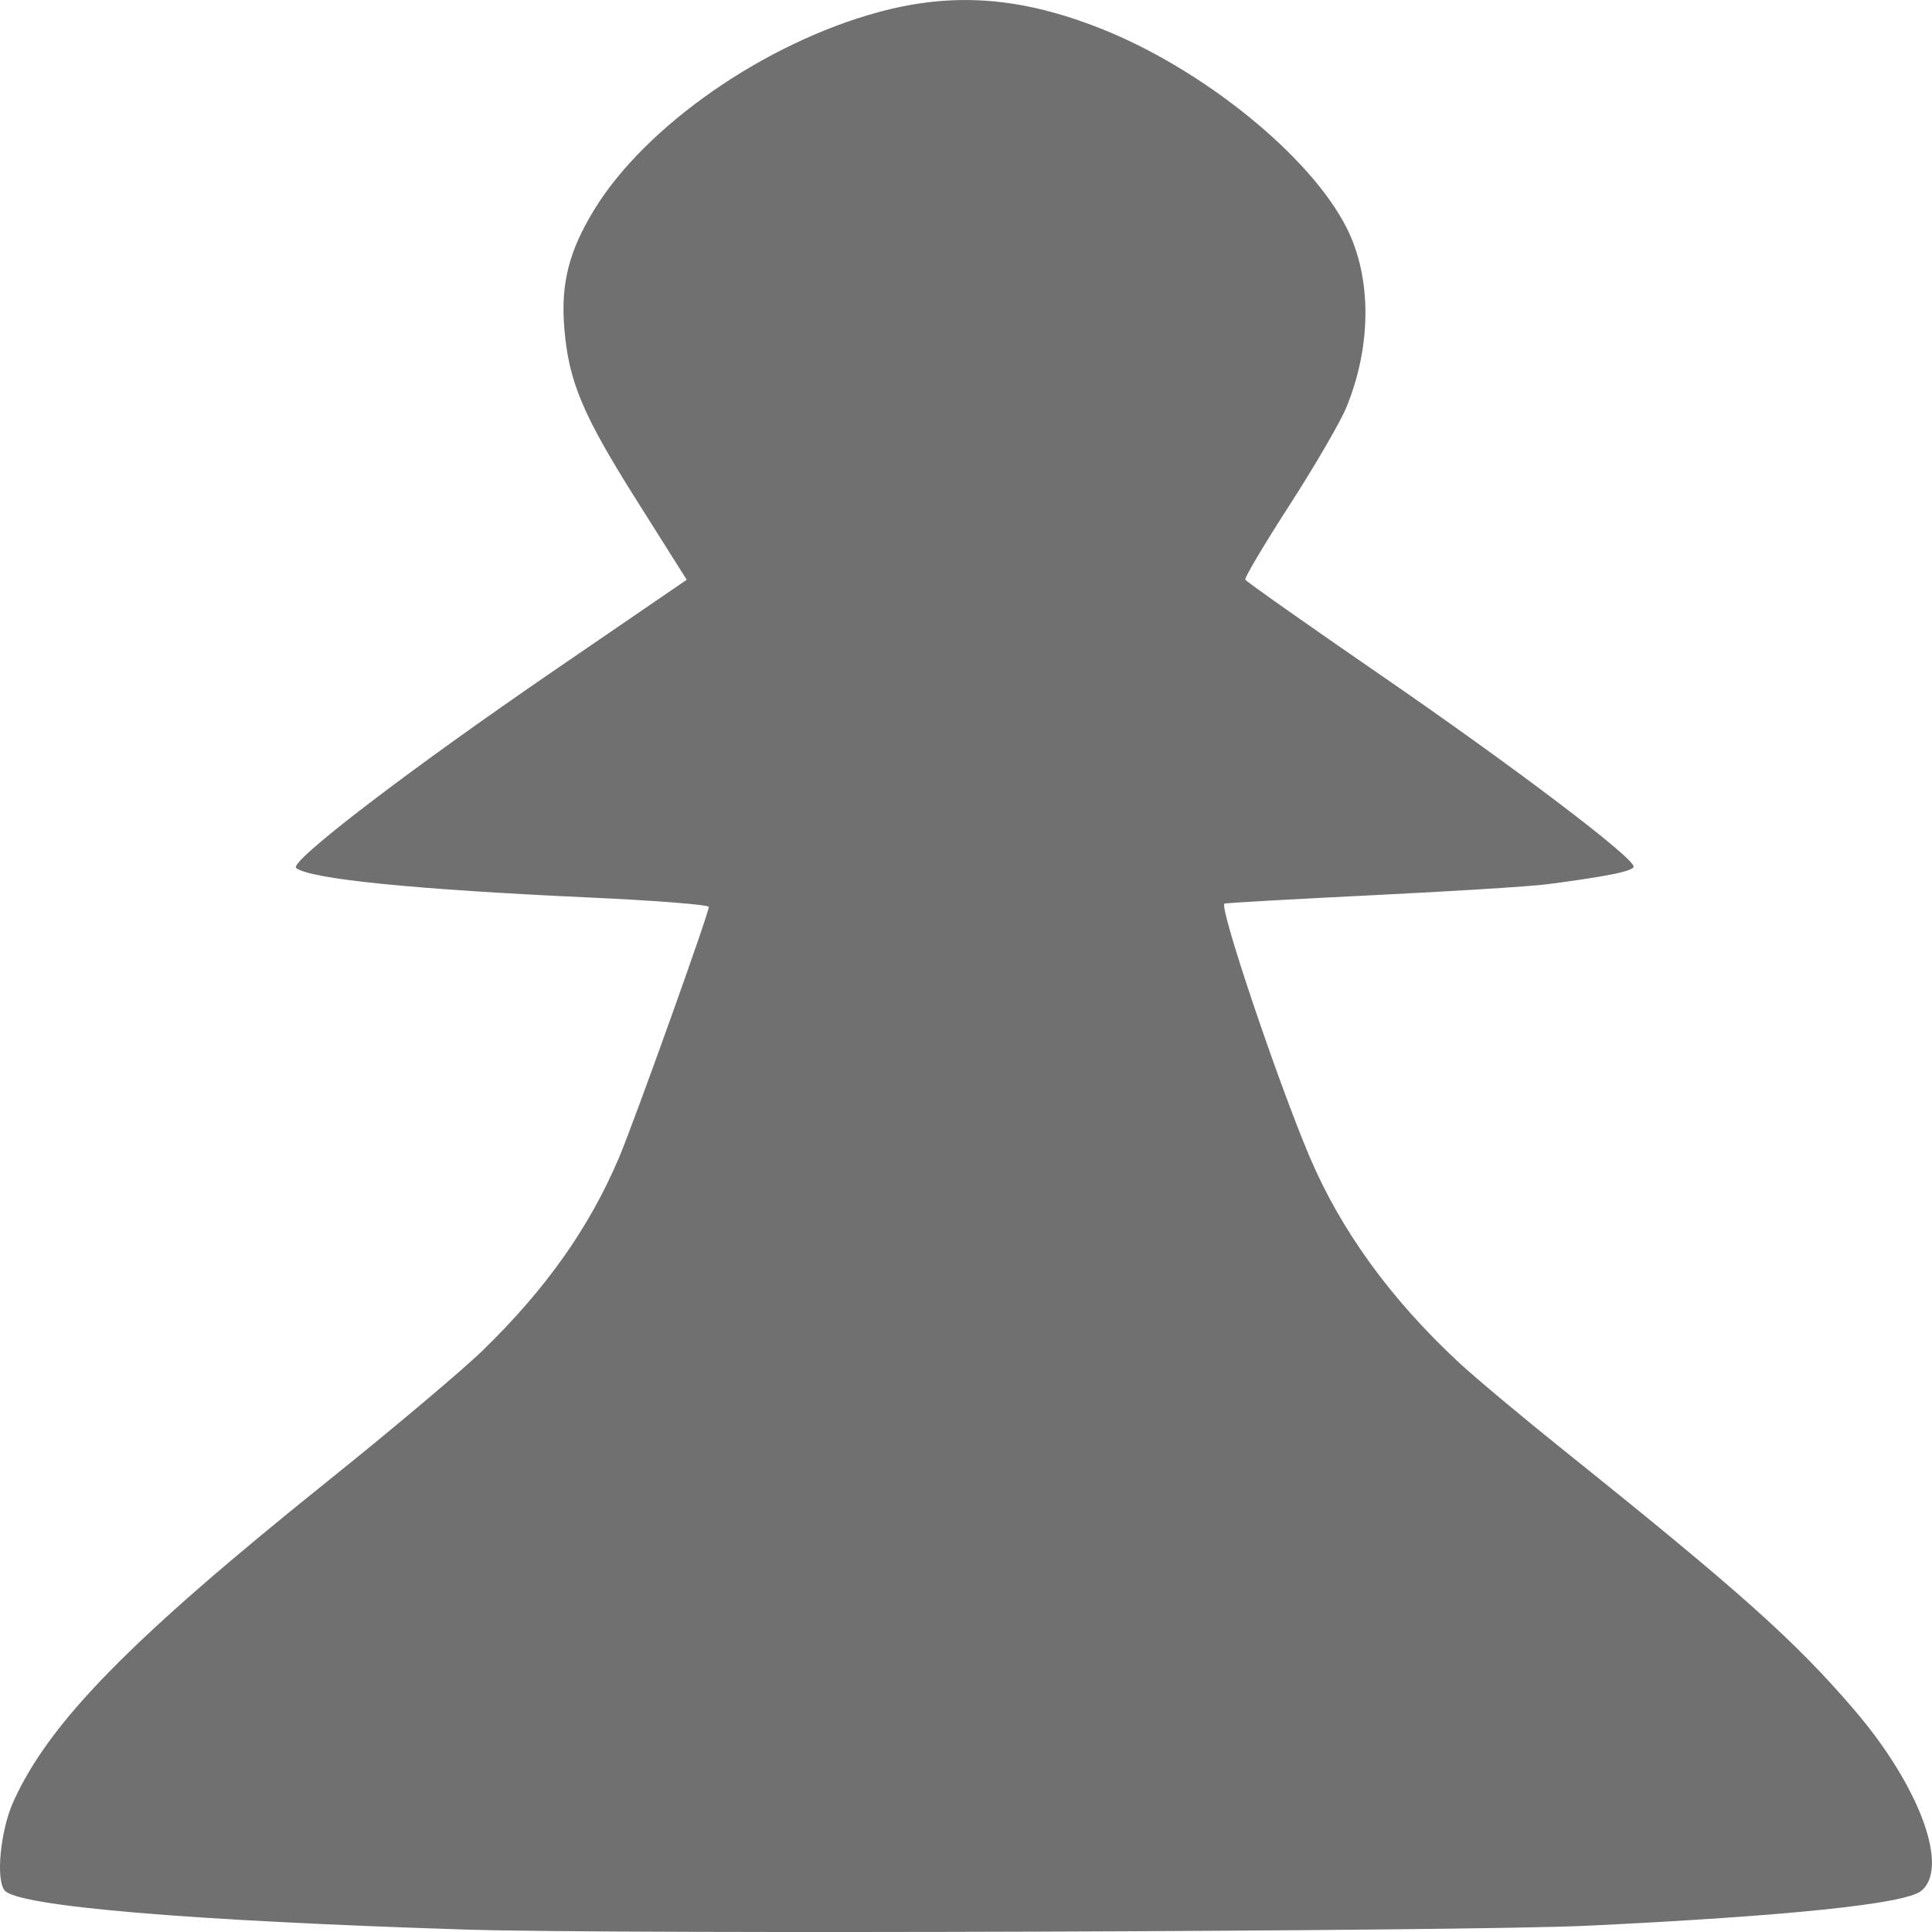
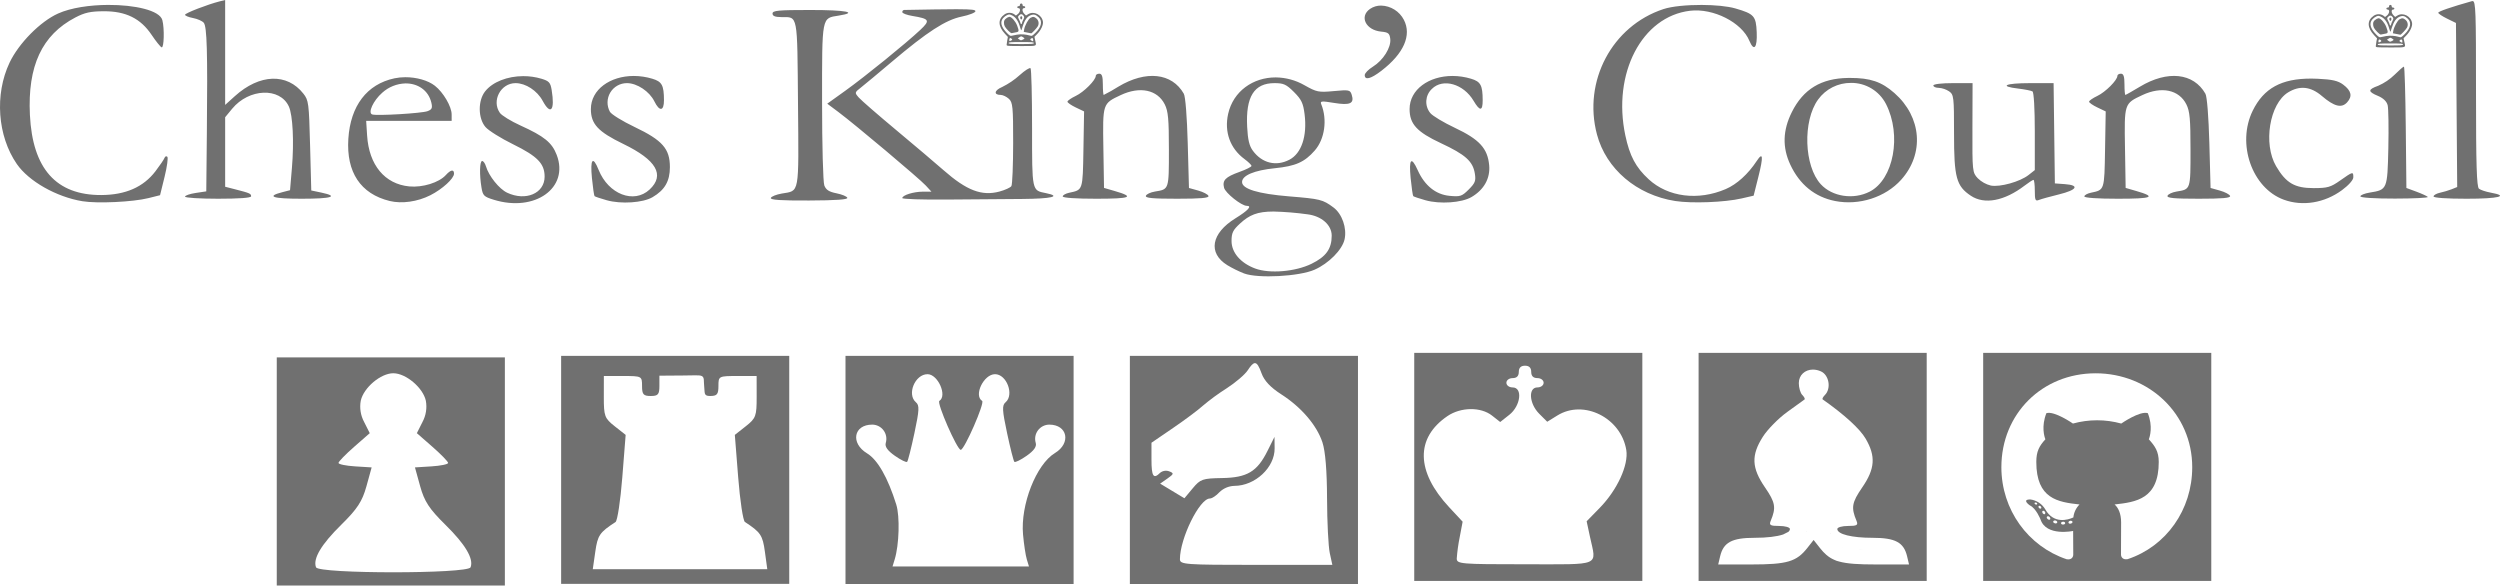
- <svg xmlns="http://www.w3.org/2000/svg" viewBox="0 0 150 150" height="150" width="150" id="svg3788" version="1.1">
-   <defs id="defs3792" />
-   <g id="g3796" transform="translate(-94.20435,-33.47321)">
-     <path id="path4361" d="m 130.337,183.284 c -21.539,-0.686 -34.777,-1.811 -35.776,-3.041 -0.697,-0.858 -0.321,-4.667 0.68,-6.886 2.783,-6.169 9.088,-12.6 24.388,-24.877 5.081,-4.077 10.525,-8.667 12.098,-10.201 4.886,-4.766 8.211,-9.47 10.518,-14.881 1.165,-2.733 6.989,-18.991 6.989,-19.51 0,-0.171 -4.073,-0.495 -9.114,-0.725 -13.744,-0.628 -21.822,-1.437 -22.922,-2.297 -0.595,-0.466 8.722,-7.594 20.156,-15.421 l 10.167,-6.959 -3.908,-6.198 c -4.184,-6.636 -5.258,-9.198 -5.597,-13.349 -0.281,-3.446 0.363,-5.983 2.333,-9.199 3.986,-6.505 13.198,-12.912 22.024,-15.315 5.822,-1.586 11.057,-1.202 17.295,1.266 7.95,3.146 16.296,9.916 19.1,15.494 1.941,3.86 1.931,9.123 -0.026,13.904 -0.465,1.136 -2.451,4.553 -4.414,7.595 -1.963,3.042 -3.511,5.649 -3.441,5.792 0.07,0.144 4.852,3.514 10.626,7.488 10.254,7.059 19.526,14.083 19.526,14.792 0,0.345 -2.08,0.77 -6.734,1.373 -1.262,0.164 -7.302,0.543 -13.423,0.843 -6.12,0.3 -11.343,0.595 -11.605,0.655 -0.485,0.111 4.077,13.688 6.601,19.647 2.427,5.728 6.306,11.075 11.606,15.995 1.265,1.175 4.976,4.279 8.246,6.899 13.552,10.858 17.917,14.762 22.495,20.125 5.043,5.907 7.362,12.249 5.121,14.003 -1.281,1.002 -10.283,1.938 -25.877,2.689 -9.311,0.449 -75.325,0.675 -87.134,0.3 z" style="fill:#707070;stroke-width:0.371;fill-opacity:1" />
+ <svg xmlns="http://www.w3.org/2000/svg" width="1644" height="385.033" viewBox="0 0 1644 385.033" version="1.1" id="svg1241">
+   <defs id="defs1245" />
+   <g id="Group_1" data-name="Group 1" transform="translate(-200 -1225.967)" style="fill:#707070;fill-opacity:1">
+     <g id="Title" transform="translate(102.353 1162.839)" style="fill:#707070;fill-opacity:1">
+       <path id="path847" d="M245.707,63.128,242.215,64c-7.957,2-22.884,7.761-22.884,8.84,0,.639,2.373,1.607,5.274,2.151s6.068,1.945,7.036,3.113c2.1,2.529,2.566,18.943,2.042,71.786l-.388,39.082-6.982,1.047c-3.84.576-6.982,1.667-6.982,2.422s9.775,1.375,21.722,1.375c13.886,0,21.72-.577,21.72-1.6,0-1.761-.815-2.118-10.473-4.59l-6.593-1.688V140.222l4.6-5.582c11.066-13.426,31.479-14.226,37.3-1.463,2.592,5.678,3.464,23.238,2.008,40.376L288.375,188.2l-4.967,1.282c-10.991,2.84-6.632,4.337,12.632,4.337,19.834,0,24.768-1.549,12.892-4.05l-6.595-1.388-.775-29.519c-.735-27.955-.968-29.763-4.391-34.13-10.746-13.706-28.837-13.056-45.083,1.621l-6.382,5.765V63.128Zm1477.906.694a1.658,1.658,0,0,0-.457.072c-13.823,3.9-22.106,6.751-22.106,7.614,0,.57,2.613,2.315,5.812,3.879l5.826,2.843.4,53.94.414,53.939-3.513,1.421a56.474,56.474,0,0,1-7.783,2.333c-2.342.5-4.255,1.6-4.255,2.435,0,.921,8.554,1.521,21.72,1.521,21.178,0,28.261-1.784,15.894-4.01-3.2-.577-6.683-1.742-7.754-2.588-1.485-1.185-1.942-15.65-1.942-62.817C1725.869,70.389,1725.726,63.836,1723.613,63.821ZM168.707,66.361c-11.96.057-24.385,1.849-32.865,5.655-11.727,5.263-25.9,19.625-31.916,32.341-9.9,20.923-7.94,48.2,4.784,66.624,7.83,11.339,25.983,21.639,43.128,24.473,9.726,1.608,33.224.506,43.373-2.036l7.686-1.925,2.977-12.092c1.637-6.652,2.446-12.586,1.8-13.189s-1.477-.266-1.841.749-3.049,4.973-5.969,8.8c-7.953,10.415-19.67,15.555-35.612,15.624-29.664.126-45.205-17.31-46.935-52.659-1.579-32.251,7.91-52.611,29.869-64.095,6.177-3.23,9.978-4.067,18.66-4.106,14.542-.066,24.236,4.714,31.5,15.531,2.842,4.231,5.809,7.926,6.593,8.21,1.578.571,1.918-12.5.467-17.906C202.675,69.9,186.187,66.277,168.707,66.361Zm1047.949.015c-9.7-.028-19.567.895-25.143,2.731-33.777,11.119-53.027,47.436-43.7,82.455,6.043,22.7,26.117,39.77,51.442,43.745,10.889,1.709,32.6.871,43.685-1.687l7.9-1.824,3.144-12.527c3.354-13.355,3.01-16.545-1.109-10.289-5.688,8.634-13.071,15.336-20.342,18.465-18.176,7.818-37.984,5.305-50.72-6.435-8.514-7.847-12.481-15.3-15.354-28.86-8.627-40.7,10.866-78.191,42.6-81.95,15.267-1.808,33.971,7.666,38.972,19.74,3.027,7.307,5.262,4.713,4.831-5.6-.447-10.675-1.7-12.081-13.933-15.639C1233.66,67.166,1225.219,66.4,1216.656,66.376Zm-210.745.42a12.609,12.609,0,0,0-7.364,2.212c-7.17,5.022-2.726,13.968,7.413,14.918,4.63.434,5.5,1.143,5.923,4.809.646,5.608-4.647,14.052-11.433,18.246-2.943,1.819-5.352,4.3-5.352,5.508,0,3.57,3.966,2.544,10.983-2.842,14.68-11.268,20-23.334,14.762-33.467A17.373,17.373,0,0,0,1005.912,66.8Zm-278.562,2.4q-.99,0-2.088,0c-7.033.018-17.526.187-33.1.48A1.341,1.341,0,0,0,691,71.111c0,.778,2.966,1.9,6.593,2.5,11.357,1.872,11.931,2.874,5.257,9.169-9.324,8.793-36.293,30.671-49.328,40.016l-11.878,8.515,7.223,5.4c11.011,8.23,53.274,43.769,57.531,48.379l3.761,4.073h-5.6c-6.118,0-13.559,2.321-13.559,4.227h0c0,.661,13.092,1.1,29.092.967s38.341-.3,49.648-.387c19.643-.147,26.161-1.748,15.664-3.849-9.241-1.848-9.069-1.04-9.069-42.783,0-21.087-.453-38.793-1.007-39.346s-3.773,1.493-7.153,4.547a50.74,50.74,0,0,1-11.468,7.777c-5.257,2.2-5.815,5.233-.961,5.233,1.377,0,3.779,1.155,5.339,2.568,2.539,2.3,2.835,5.348,2.813,29.091-.013,14.588-.537,27.325-1.164,28.3s-4.166,2.592-7.864,3.586c-11.587,3.113-21.553-.693-36.719-14.022-5.119-4.5-19.084-16.332-31.031-26.293s-23.045-19.606-24.663-21.433c-2.913-3.289-2.9-3.357,1.535-6.827,2.463-1.928,11.468-9.423,20.009-16.657,23.41-19.822,35.478-27.636,46.055-29.821,4.972-1.027,9.041-2.621,9.041-3.543C739.1,69.616,737.241,69.216,727.35,69.193Zm-96.863.5c-21.032,0-24.825.355-24.825,2.327,0,1.651,1.692,2.334,5.819,2.351,10.984.045,10.423-2.884,10.934,57.073.516,60.379,1.135,56.943-10.647,58.955-3.65.623-6.9,1.931-7.229,2.906h0c-.428,1.285,6.492,1.746,25.139,1.675,17.649-.069,25.554-.624,25.173-1.771-.307-.92-3.506-2.255-7.11-2.967-4.925-.974-6.917-2.256-8.024-5.168-.821-2.158-1.472-26.449-1.472-54.862,0-56.971-.376-55.024,10.97-56.838C662.289,71.286,654.2,69.7,630.487,69.7Zm1047.986,37.237c-.443,0-3.184,2.386-6.1,5.3a36.4,36.4,0,0,1-10.81,7.293c-6.9,2.493-6.926,3.838-.143,6.675,3.456,1.441,5.726,3.635,6.355,6.12.528,2.131.728,14.8.443,28.157-.6,27.2-.7,27.446-12.2,29.285-3.4.543-6.183,1.659-6.183,2.48h0c0,.891,9.168,1.487,22.706,1.475,12.481-.01,22.206-.5,21.62-1.1s-4-2.158-7.568-3.476l-6.5-2.4-.414-39.908C1679.458,124.891,1678.916,106.933,1678.473,106.933Zm-857.922,4.654c-1.281,0-2.328.645-2.328,1.433,0,2.82-7.821,10.657-13.171,13.195-3,1.422-5.448,3.122-5.448,3.777s2.46,2.365,5.469,3.8l5.468,2.608-.426,25.052c-.46,27.005-.3,26.523-9.348,28.426-2.346.494-4.267,1.582-4.267,2.42,0,.923,8.664,1.521,22.031,1.521,22.871,0,25.639-1.18,12.013-5.121l-6.892-1.994-.427-26.145c-.481-29.488-.548-29.281,11.42-34.907,12.634-5.939,24.124-3.508,28.956,6.127,2.238,4.461,2.716,9.676,2.716,29.754,0,26.4.118,26.045-9.128,27.548-2.945.48-5.645,1.741-6,2.8-.494,1.481,4.318,1.934,20.559,1.934,15.564,0,21.042-.486,20.6-1.825-.336-1-3.36-2.595-6.723-3.537l-6.116-1.711-.808-29.434c-.484-17.614-1.517-30.679-2.572-32.536-7.806-13.729-24.93-15.57-43.092-4.633a109.172,109.172,0,0,1-9.571,5.409c-.323,0-.588-3.142-.588-6.982C822.878,113.4,822.275,111.587,820.551,111.587Zm671.822,0c-1.285,0-2.328.645-2.328,1.433,0,2.82-7.826,10.657-13.181,13.195-3,1.422-5.444,3.122-5.444,3.777s2.459,2.365,5.472,3.8l5.469,2.608-.428,25.052c-.457,27.005-.3,26.523-9.351,28.426-2.346.494-4.266,1.582-4.266,2.42,0,.923,8.661,1.521,22.027,1.521,22.877,0,25.647-1.18,12.01-5.121l-6.883-1.994-.428-26.145c-.485-29.488-.543-29.281,11.424-34.907,12.624-5.939,24.119-3.508,28.946,6.127,2.242,4.461,2.713,9.676,2.713,29.754.014,26.4.129,26.045-9.125,27.548-2.942.48-5.641,1.741-6,2.8-.486,1.481,4.327,1.934,20.564,1.934,15.565,0,21.049-.486,20.592-1.825-.328-1-3.356-2.595-6.726-3.537l-6.112-1.711-.8-29.434c-.485-17.614-1.528-30.679-2.585-32.536-7.8-13.729-24.919-15.57-43.083-4.633-4.941,2.975-9.254,5.409-9.568,5.409s-.585-3.142-.585-6.982C1494.7,113.4,1494.087,111.587,1492.373,111.587Zm-977.964,1.491c-15.478,0-28.2,8.9-28.2,21.782,0,9.821,4.7,14.878,21.326,22.929,21.814,10.567,27.5,20.432,17.286,29.976-10.283,9.6-27.1,3.115-33.524-12.939-3.791-9.475-5.636-7.2-4.394,5.415.61,6.188,1.387,11.528,1.727,11.871s3.947,1.558,8.016,2.7c9.406,2.648,23.794,1.686,30.108-2.012,8.061-4.721,11.42-10.537,11.42-19.777,0-12.083-4.9-17.648-23.2-26.376-8.037-3.833-15.357-8.357-16.265-10.053a12.722,12.722,0,0,1,11.237-18.8c6.622,0,14.809,5.448,18.016,11.989,3.366,6.866,6.338,6.517,6.312-.74-.036-9.865-1.325-12.248-7.656-14.144A42.625,42.625,0,0,0,514.409,113.078Zm538.383,0c-15.478,0-28.2,8.9-28.2,21.782,0,9.822,4.8,15.042,20.591,22.416,16.137,7.533,21.008,11.889,22.317,19.957.781,4.815.231,6.256-4.011,10.5-4.51,4.51-5.562,4.855-12.691,4.171-9.021-.867-16.3-6.742-20.848-16.836-4.247-9.417-5.918-7.562-4.664,5.177.61,6.188,1.387,11.528,1.728,11.871s3.947,1.558,8.014,2.7c9.485,2.67,23.8,1.678,30.266-2.1,8.257-4.821,12.435-12.345,11.636-20.944-1.031-11.078-6.453-16.992-22.517-24.566-7.447-3.511-14.747-7.9-16.222-9.754a11.649,11.649,0,0,1,1.06-15.853c7.23-7.23,20.838-3.341,27.437,7.842,4.123,6.988,6,6.862,5.971-.4-.036-9.865-1.325-12.248-7.656-14.144A42.617,42.617,0,0,0,1052.792,113.078Zm-611.1.117c-10.247.037-20.071,3.718-25.048,10.043-4.79,6.09-4.662,17.7.256,23.42,1.993,2.317,10.146,7.418,18.117,11.335,16.072,7.9,20.771,12.715,20.771,21.3,0,11.011-12.472,16.334-24.69,10.536-5.207-2.47-11.994-10.943-13.892-17.34-.57-1.92-1.686-3.491-2.482-3.491-1.649,0-1.876,8.835-.45,17.467.878,5.317,1.6,6.026,8.128,8.038,27,8.315,49.62-7.811,41.346-29.478-3.11-8.143-8.187-12.271-23.815-19.361-6.246-2.834-12.355-6.579-13.576-8.322-5.578-7.963.541-19.545,10.327-19.545,6.632,0,14.209,4.939,17.8,11.6,5.3,9.844,8.167,6.394,5.929-7.139-.8-4.86-1.721-5.861-6.756-7.37A41.346,41.346,0,0,0,441.688,113.195Zm-77.519.705a34.633,34.633,0,0,0-7.153.731c-18.1,3.881-28.907,18.067-30.3,39.758-1.411,21.98,8.035,36.206,27.16,40.9,8,1.962,18.327.506,26.778-3.777,7.894-4,15.551-10.989,15.551-14.193,0-3-2.163-2.623-5.381.931-4.474,4.945-15.3,8.308-24.032,7.47-16.115-1.549-26.488-14.042-27.732-33.4l-.624-9.7h56.217l-.007-4.267c-.01-5.159-5.479-14.5-11.029-18.834C379.053,115.952,371.508,113.885,364.17,113.9Zm572.379.131c-14.746-.04-27.915,8.982-31.274,23.976-2.649,11.818,1.284,22.722,10.706,29.688,2.555,1.888,4.645,3.93,4.645,4.538s-3.533,2.373-7.85,3.926c-9.328,3.354-11.43,5.506-10.193,10.433.867,3.456,11.438,11.881,14.906,11.881,3.727,0,.982,3.033-7.457,8.243-15.935,9.836-18.177,22.833-5.309,30.785a75.8,75.8,0,0,0,11.066,5.459c9.176,3.416,36.252,1.965,46.328-2.48,9.326-4.116,18.223-13.126,19.728-19.981,1.627-7.406-1.655-16.768-7.351-20.979-7.017-5.187-8.612-5.584-29.167-7.263-20.389-1.667-30.905-4.874-30.905-9.428,0-4.314,8.063-7.714,21.5-9.069,13.7-1.381,19.557-3.971,26.286-11.636,6.593-7.509,8.4-20.324,4.287-30.456-.863-2.127.144-2.231,8.394-.866,10.553,1.745,13.473.417,11.658-5.3-1.041-3.281-1.671-3.413-11.794-2.472-10.025.932-11.234.69-19.305-3.866A38.663,38.663,0,0,0,936.548,114.031Zm377.688.346c-.433,0-.87,0-1.314.01-17.672.237-29.429,7.372-36.949,22.421-6,12.008-6.338,23.177-1.044,34.546,6.125,13.152,16.171,21.326,29.431,23.948,15.815,3.126,33.1-2.422,43.465-13.948,15.391-17.119,13.531-41.241-4.4-57.024C1335,116.911,1327.605,114.356,1314.236,114.377Zm303.418.435c-19.721-.084-31.374,6.35-38.614,21.1-10.682,21.728-.514,50.874,20.406,58.528,12.367,4.531,26.775,2.176,38.257-6.252,4.427-3.249,7.483-6.707,7.483-8.464,0-3.89-.228-3.833-8.6,2.065-6.326,4.461-8.325,5.037-17.507,5.042-12.438.007-18.179-3.337-24.662-14.4-8.64-14.739-4.327-41.1,7.925-48.574,7.611-4.64,14.852-3.861,22.149,2.381,8.154,6.974,12.995,8.192,16.636,4.174,3.613-3.99,2.785-7.621-2.642-11.669-3.37-2.519-7.183-3.389-16.793-3.825C1620.31,114.851,1618.968,114.817,1617.654,114.811Zm-302.719,2.827a25.568,25.568,0,0,1,22.927,13.867c10.465,20.514,5.047,49.607-10.739,57.66-10.662,5.439-24.562,3.332-32.115-4.868-11.037-11.983-11.99-41.627-1.791-55.706A26.433,26.433,0,0,1,1314.934,117.639Zm-379.177.155c5.979,0,7.778.824,12.825,5.87,4.9,4.9,6.049,7.3,6.957,14.579,1.8,14.377-2.036,25.812-10.039,29.95-8.711,4.5-17.893,2.251-23.924-5.871-2.4-3.233-3.374-7.27-3.8-15.774C916.77,126.692,922.335,117.793,935.757,117.793Zm446.156,0c-7.561,0-12.894.642-12.894,1.552,0,.853,1.589,1.552,3.533,1.552a14.087,14.087,0,0,1,6.806,2.291c3.1,2.173,3.27,3.6,3.257,27.8-.016,28.888,1.505,34.5,11.07,40.875h0c8.911,5.935,22.053,3.459,35.308-6.652,2.74-2.091,5.379-3.8,5.863-3.8s.878,3.217.878,7.149c0,6.189.364,7,2.715,6.056,1.494-.6,7.424-2.245,13.178-3.656,11.928-2.926,13.72-6.033,3.89-6.745l-6.594-.477-.418-32.97-.418-32.97H1432.6c-16.392,0-20.768,2.045-7.69,3.594,4.287.508,8.475,1.344,9.309,1.859.885.547,1.514,11.488,1.514,26.332v25.4l-4.091,3.219c-5.6,4.407-18.738,8.091-24.8,6.953a18.57,18.57,0,0,1-8.6-4.8c-3.54-3.777-3.62-4.541-3.529-33.21l.093-29.344Zm-1017.682.187c7.98-.112,15.117,4.392,17.066,12.638.837,3.534.393,4.525-2.51,5.611-3.79,1.418-33.357,3.174-36.385,2.162s.713-9.119,6.586-14.275A23.745,23.745,0,0,1,364.231,117.98Zm570.9,84.25a197.267,197.267,0,0,1,22.331,1.831c9.211,1.127,15.91,7.032,15.91,14.022,0,8.661-3.71,13.833-13.282,18.517-10.636,5.2-27.559,6.623-37.021,3.106-9.623-3.577-15.565-10.49-15.565-18.106,0-5.339.911-7.2,5.658-11.548C919.186,204.534,924.4,202.212,935.136,202.231Z" fill="#a9a9a9" style="fill:#707070;fill-opacity:1" />
+       <path id="path863" d="M1320.142,94.574a24.012,24.012,0,0,1,.414-3l.414-2.184-1.9-2.041c-4.672-5.017-4.762-9.747-.243-12.823a5.68,5.68,0,0,1,6.281-.077l1.152.906,1.285-1.015c1.6-1.267,1.912-3.855.46-3.855-.485,0-.874-.291-.874-.655s.388-.655.874-.655a.772.772,0,0,0,.874-.874.874.874,0,1,1,1.747,0,.772.772,0,0,0,.874.874c.485,0,.874.291.874.655s-.388.655-.874.655c-1.325,0-1.169,2.286.253,3.708l1.126,1.126,1.437-.888c3.715-2.3,8.96.339,9.7,4.87.341,2.1-1.273,5.62-3.738,8.143l-1.844,1.887.466,2.175c.909,4.24,1.761,3.879-9.144,3.879-9.084,0-9.61-.045-9.61-.814Zm17.91-1.152c0-.559-1.213-.655-8.3-.655s-8.3.1-8.3.655,1.213.655,8.3.655S1338.052,93.982,1338.052,93.422Zm-14.472-2.69c-.79-.952-1.69-.688-1.69.5,0,1,.088,1.043,1.089.587C1323.823,91.431,1323.958,91.188,1323.58,90.733Zm14.036.505c0-1.166-.794-1.434-1.664-.564-.413.413-.313.648.459,1.077a11.23,11.23,0,0,0,1.1.564A2.7,2.7,0,0,0,1337.615,91.238Zm-5.679-.835a4.254,4.254,0,0,0-1.092-.873c-1.014-.665-1.173-.663-2.225.027l-1.133.742,1.007.76c.9.679,1.137.693,2.225.13a4.224,4.224,0,0,0,1.217-.786Zm-5.027-2.483a19.109,19.109,0,0,1,8.459.558c1.412.439,1.551.371,3.822-1.872,3.887-3.839,4.643-7.618,2.024-10.116-1.99-1.9-3.377-2.209-5.558-1.244-2.083.921-3.66,3.152-4.854,6.867-.378,1.175-.788,2.431-.912,2.791s-.509-.425-.855-1.746c-1.016-3.876-2.8-6.619-5.065-7.785-1.819-.937-2.079-.966-3.463-.387a8.513,8.513,0,0,0-2.678,2.029c-2.161,2.568-1.331,5.784,2.525,9.788,1.6,1.666,2.241,2.058,2.989,1.841.522-.152,2.127-.478,3.567-.724Zm-5.743-2.68c-2.225-2.311-2.771-3.355-2.771-5.292a3,3,0,0,1,1.344-2.65,4.706,4.706,0,0,1,2.236-1.131c1.41,0,4.051,3.012,5.09,5.8,1.391,3.738,1.306,4.089-1.081,4.447a20.488,20.488,0,0,0-2.521.5c-.275.106-1.308-.647-2.3-1.673Zm12.581,1.285-2.339-.449.253-1.558c.424-2.61,2.813-6.974,4.215-7.7,1.739-.9,2.34-.825,3.89.48a4.1,4.1,0,0,1,.856,5.123c-.547,1.069-3.932,4.7-4.3,4.61-.13-.032-1.289-.259-2.576-.506Zm-3.558-6.115a8.433,8.433,0,0,1,.869-2.268c.79-1.549.809-1.8.208-2.713-.814-1.243-2-1.292-3.05-.128-.773.854-.768.938.151,2.778a10.257,10.257,0,0,1,.948,2.4.472.472,0,0,0,.437.5A.514.514,0,0,0,1330.189,80.41Zm-1.06-3.223c-.358-.934.441-1.812,1.074-1.179.475.475.136,1.908-.451,1.908-.189,0-.469-.328-.623-.728Z" transform="translate(-560.539 -1.981)" fill="#a9a9a9" style="fill:#707070;fill-opacity:1" />
+       <path id="path863-2" d="M2988.282,96.28a24.018,24.018,0,0,1,.414-3l.414-2.184-1.9-2.041c-4.672-5.017-4.762-9.747-.243-12.823a5.681,5.681,0,0,1,6.281-.077l1.152.906,1.286-1.015c1.6-1.267,1.912-3.855.46-3.855-.486,0-.874-.291-.874-.655s.388-.655.874-.655a.772.772,0,0,0,.874-.874.874.874,0,1,1,1.747,0,.772.772,0,0,0,.874.874c.485,0,.874.291.874.655s-.388.655-.874.655c-1.325,0-1.169,2.286.252,3.708l1.126,1.126,1.437-.888c3.714-2.3,8.96.339,9.7,4.87.341,2.1-1.274,5.62-3.738,8.143l-1.844,1.887.467,2.175c.909,4.24,1.761,3.879-9.144,3.879C2988.808,97.094,2988.282,97.05,2988.282,96.28Zm17.91-1.152c0-.559-1.213-.655-8.3-.655s-8.3.1-8.3.655,1.213.655,8.3.655S3006.192,95.688,3006.192,95.128Zm-14.472-2.69c-.79-.952-1.69-.688-1.69.5,0,1,.088,1.043,1.089.587C2991.963,93.137,2992.1,92.894,2991.72,92.439Zm14.036.505c0-1.166-.794-1.434-1.665-.564-.413.413-.313.648.459,1.077a11.227,11.227,0,0,0,1.1.564A2.693,2.693,0,0,0,3005.755,92.944Zm-5.679-.835a4.254,4.254,0,0,0-1.092-.873c-1.014-.665-1.173-.663-2.225.027l-1.133.742,1.007.76c.9.679,1.137.693,2.225.13a4.224,4.224,0,0,0,1.217-.786Zm-5.028-2.483a19.11,19.11,0,0,1,8.459.558c1.412.439,1.551.371,3.822-1.872,3.887-3.839,4.643-7.618,2.024-10.116-1.99-1.9-3.376-2.209-5.558-1.244-2.083.921-3.66,3.152-4.854,6.867-.378,1.175-.788,2.431-.912,2.791s-.509-.425-.855-1.746c-1.016-3.876-2.8-6.619-5.065-7.785-1.819-.937-2.078-.966-3.463-.387a8.515,8.515,0,0,0-2.678,2.029c-2.16,2.568-1.331,5.784,2.525,9.788,1.6,1.666,2.241,2.058,2.989,1.841.522-.152,2.127-.478,3.567-.724Zm-5.743-2.68c-2.225-2.311-2.771-3.355-2.771-5.292a3,3,0,0,1,1.344-2.65,4.706,4.706,0,0,1,2.236-1.131c1.41,0,4.051,3.012,5.09,5.8,1.391,3.738,1.306,4.089-1.081,4.447a20.507,20.507,0,0,0-2.522.5c-.275.106-1.308-.647-2.3-1.673Zm12.581,1.285-2.339-.449.253-1.558c.424-2.61,2.813-6.974,4.215-7.7,1.739-.9,2.34-.825,3.89.48a4.1,4.1,0,0,1,.856,5.123c-.547,1.069-3.932,4.7-4.3,4.61-.13-.032-1.289-.259-2.576-.506Zm-3.558-6.115a8.433,8.433,0,0,1,.869-2.268c.79-1.549.809-1.8.208-2.713-.814-1.243-2-1.292-3.05-.128-.773.854-.768.938.151,2.778a10.256,10.256,0,0,1,.947,2.4.472.472,0,0,0,.437.5.514.514,0,0,0,.437-.563Zm-1.06-3.223c-.358-.934.441-1.812,1.074-1.179.475.475.136,1.908-.451,1.908C2997.7,79.621,2997.423,79.293,2997.269,78.892Z" transform="translate(-1328.331 -2.766)" fill="#a9a9a9" style="fill:#707070;fill-opacity:1" />
+     </g>
+     <path id="rect2688" d="M26.959,23.342v149.93h150V23.342Zm88.31,12.779c2.232.012,3.306.043,4.218.483,1.824.88,1.168,3.462,1.51,6.313.567,4.731-.514,6.8,3.85,6.8,4.652,0,5.557-1.07,5.557-6.571,0-6.5.127-6.571,12.559-6.571H155.52l.021,13.689c.019,12.7-.5,14.1-7.169,19.359l-7.189,5.669,2.205,27.917c1.213,15.354,3.213,28.574,4.444,29.376,10.332,6.738,11.636,8.68,13.122,19.53l1.574,11.5H47.773l1.647-11.489c1.556-10.85,2.8-12.682,13.32-19.541,1.231-.8,3.231-14.022,4.444-29.376l2.205-27.917L62.2,69.623c-6.672-5.261-7.188-6.654-7.169-19.359l.021-13.689H67.61c12.432,0,12.559.066,12.559,6.571,0,5.549.888,6.571,5.708,6.571,4.841,0,5.708-1.015,5.708-6.68v-6.68l15.558-.12c3.111-.024,5.893-.128,8.125-.116Z" transform="translate(542.041 1436.658)" fill="#a9a9a9" style="fill:#707070;fill-opacity:1" />
+     <path id="rect2084" d="M25.051,14.882v150h150v-150ZM101.687,25.3c8.273,0,19.518,9.488,21.4,18.054a21.429,21.429,0,0,1-2.222,14.012L117.176,64.7l10.287,9.006c5.658,4.954,10.279,9.714,10.268,10.578s-4.92,1.877-10.91,2.251l-10.892.68L119.348,99.6c2.746,9.949,6.006,14.93,16.576,25.328,13.164,12.951,18.742,22.358,16.588,27.973-1.68,4.378-99.968,4.378-101.648,0-2.155-5.615,3.424-15.022,16.588-27.973,10.57-10.4,13.83-15.38,16.576-25.328l3.419-12.384-10.892-.68c-5.991-.374-10.9-1.387-10.91-2.251s4.611-5.624,10.268-10.578L86.2,64.7,82.51,57.362a21.428,21.428,0,0,1-2.222-14.012c1.882-8.567,13.127-18.054,21.4-18.054Z" transform="translate(356.949 1446.118)" fill="#a9a9a9" style="fill:#707070;fill-opacity:1" />
+     <path id="rect3289" d="M27.877,26.519v150h150v-150ZM81.818,38.547c6.855,0,13.131,14.187,7.78,17.584-1.879,1.193,11.668,32.17,14.069,32.17s15.948-30.977,14.069-32.17c-5.7-3.616,1.041-17.584,8.481-17.584,7.65,0,12.724,13.533,6.927,18.475-2.393,2.041-2.246,5.061.99,20.274,2.092,9.832,4.245,18.331,4.785,18.886s4.166-1.225,8.058-3.954c4.86-3.409,6.735-6.075,5.988-8.513a9.355,9.355,0,0,1,8.893-12c12.063,0,14.5,12.177,3.748,18.7-12.329,7.473-22.735,34.029-20.982,53.547.579,6.444,1.7,13.815,2.482,16.38L148.533,165H58.8l1.429-4.664c2.945-9.613,3.478-28.236,1.032-36.059C55.716,106.556,49.03,94.839,42.043,90.6c-11.052-6.7-8.837-18.888,3.432-18.888a9.355,9.355,0,0,1,8.893,12c-.747,2.438,1.128,5.1,5.988,8.513,3.892,2.73,7.518,4.509,8.058,3.954S71.107,87.128,73.2,77.3c3.236-15.214,3.384-18.234.99-20.274-6.1-5.2-.622-18.475,7.628-18.475Z" transform="translate(728.123 1433.481)" fill="#a9a9a9" style="fill:#707070;fill-opacity:1" />
+     <path id="rect910" d="M23.589,10.421v150h150v-150Zm82.191,4.764c1.512-.064,2.756,2.136,4.425,6.753,1.746,4.828,5.893,9.238,12.941,13.76,13.191,8.465,23.34,20.307,27.081,31.6,1.916,5.784,2.965,18.569,3.028,36.909.053,15.433.858,31.568,1.79,35.855l1.694,7.794H106.624c-46.687,0-50.116-.253-50.116-3.7,0-13.743,12.9-39.945,19.671-39.945,1.4,0,4.242-1.871,6.311-4.157a14.735,14.735,0,0,1,9.779-4.157c13.677,0,26.653-12.092,26.51-24.7l-.086-7.514L114.1,72.9c-6.8,13.667-13.381,17.594-29.93,17.86-12.82.206-14.2.69-19.264,6.755l-5.455,6.533L51.477,99.24,43.5,94.426l4.784-3.351c4.291-3.006,4.412-3.494,1.168-4.738a6.084,6.084,0,0,0-5.971.967c-4.381,4.381-5.68,2.389-5.68-8.71V67.529l14.3-9.772c7.866-5.375,16.567-11.871,19.334-14.435A143.631,143.631,0,0,1,87.107,31.832c5.85-3.754,12.137-9.115,13.97-11.913,2.014-3.074,3.45-4.682,4.7-4.735Z" transform="translate(919.411 1449.579)" fill="#a9a9a9" style="fill:#707070;fill-opacity:1" />
+     <path id="rect1655" d="M25.807,35.476v150h150v-150Zm72.848,8.451q4.081,0,4.081,4.08t4.08,4.081c2.267,0,4.081,1.36,4.081,3.061s-1.814,3.06-4.081,3.06c-6.187,0-5.459,10.678,1.18,17.318l5.261,5.261,6.712-4.148c17.35-10.723,41.853,1.583,45.287,22.745,1.593,9.819-5.948,26.248-17.459,38.032l-8.611,8.816,2.178,10.158c4.248,19.806,8.228,18.118-42.709,18.118-42.432,0-44.888-.208-44.888-3.8a112.14,112.14,0,0,1,1.934-14l1.934-10.2-8.876-9.531C26.936,113.54,26.517,91.448,47.625,77.082c8.813-6,21.962-6.158,29.335-.358l5.381,4.232,6-4.742c7.49-5.917,8.933-18,2.149-18-2.267,0-4.08-1.36-4.08-3.06s1.813-3.061,4.08-3.061q4.081,0,4.081-4.081t4.081-4.08Z" transform="translate(1104.193 1422.524)" fill="#a9a9a9" style="fill:#707070;fill-opacity:1" />
+     <path id="rect52" d="M.5-.1v150h150V-.1ZM75.65,10.906A12.784,12.784,0,0,1,81,12.107c5.335,2.431,6.8,11.28,2.564,15.513-1.268,1.268-1.925,2.572-1.461,2.9C96.4,40.567,106.539,49.829,110.321,56.282c6.795,11.594,6.221,19.843-2.236,32.137-6.822,9.917-7.392,13.248-3.752,21.907,1.211,2.881.345,3.409-5.592,3.409-3.864,0-7.025.9-7.025,2,0,3.437,9.472,5.794,23.282,5.794,14.872,0,20.442,3,22.614,12.172l1.268,5.356H117.148c-11.519,0-18.873-.434-24.222-1.929a14.089,14.089,0,0,1-3.358-1.187c-3.758-1.662-6.477-4.147-9.365-7.82l-4.067-5.171-4.067,5.171c-7.177,9.124-13.3,10.935-36.946,10.935H13.391l1.268-5.356c2.172-9.174,7.742-12.172,22.614-12.172,8.1,0,14.7-.812,18.782-2.176,1.135-.61,2.278-1.183,3.416-1.712a2.534,2.534,0,0,0,1.083-1.906c0-1.1-3.161-2-7.025-2-5.938,0-6.8-.528-5.592-3.409,3.64-8.659,3.069-11.991-3.752-21.907-8.842-12.855-9.2-21.1-1.436-33.335C45.81,50.257,53.041,42.91,58.817,38.756S69.7,30.917,70.163,30.565s-.193-1.677-1.461-2.945-2.3-4.777-2.3-7.8c0-5.371,4.121-8.89,9.253-8.915ZM71.259,117.2l-.162.11q.069.077.136.156c.009-.089.02-.179.025-.266Zm16.292,1.783-1.707.053H87.6l-.05-.053Zm7.849,8.708-.019.1.039,0,.023-.1Zm10.893,1.328,0,.019,2.338.266-2.339-.285Zm-65.125,1.656-3.118.029h3.094l.024-.029Z" transform="translate(1316.497 1458.103)" fill="#a9a9a9" style="fill:#707070;fill-opacity:1" />
+     <path id="rect3907" d="M29.093,44.548v150h150v-150ZM103,57.992c35.1,0,63.564,26.646,63.564,61.742,0,28.062-17.156,52.076-42.461,60.477-3.214.582-4.378-1.417-4.378-3.062,0-2.075.076-12.627.076-21.154,0-5.946-1.974-9.742-4.3-11.741,14.145-1.594,29.049-3.543,29.049-27.961,0-6.933-2.48-10.425-6.529-14.9.658-1.645,2.809-8.4-.658-17.182-5.289-1.67-17.46,6.832-17.46,6.832a59.782,59.782,0,0,0-31.782,0s-12.171-8.477-17.46-6.832c-3.467,8.755-1.316,15.537-.658,17.182-4.049,4.454-5.972,7.945-5.972,14.9,0,24.343,14.271,26.393,28.416,27.961a14.063,14.063,0,0,0-4.049,8.527c-3.618,1.67-12.905,4.479-18.447-5.289a13.357,13.357,0,0,0-9.767-6.529c-6.2-.076-.4,3.9-.4,3.9,4.15,1.9,7.035,9.261,7.035,9.261,3.72,11.336,21.433,7.541,21.433,7.541,0,5.314.076,13.968.076,15.537,0,1.645-1.139,3.644-4.378,3.062-25.228-8.452-42.89-32.465-42.89-60.527,0-35.1,26.848-61.742,61.945-61.742Zm-39.514,84.97a1.678,1.678,0,0,1,.52.078c.506.253.759.658.582.987a.753.753,0,0,1-1.088.177c-.506-.253-.759-.658-.582-.987a.686.686,0,0,1,.568-.255ZM66.1,145.1a1.346,1.346,0,0,1,.862.424c.43.481.506,1.063.177,1.316-.329.329-.911.152-1.316-.253-.43-.481-.506-1.063-.177-1.316A.6.6,0,0,1,66.1,145.1Zm2.563,3.265a1.262,1.262,0,0,1,.981.652,1.154,1.154,0,0,1,0,1.569c-.329.253-1.012,0-1.417-.582s-.4-1.24,0-1.493A.658.658,0,0,1,68.666,148.36Zm3.074,3.612a1.534,1.534,0,0,1,1.019.506c.506.481.658,1.24.329,1.569-.329.4-1.063.329-1.645-.253-.582-.481-.734-1.24-.329-1.569a.748.748,0,0,1,.626-.253Zm4.618,2.779a1.646,1.646,0,0,1,.374.055c.759.228,1.24.81,1.088,1.316a1.187,1.187,0,0,1-1.569.506c-.759-.152-1.265-.734-1.088-1.24a1.182,1.182,0,0,1,1.195-.638Zm10.261.2c.623.019,1.155.323,1.221.744.076.506-.43.987-1.164,1.164-.759.177-1.417-.152-1.493-.658-.076-.582.43-1.063,1.164-1.24a2.131,2.131,0,0,1,.272-.01Zm-4.863.659c.7-.016,1.276.374,1.276.919,0,.506-.582.911-1.316.911-.835.076-1.417-.329-1.417-.911,0-.506.582-.911,1.316-.911.047-.005.094-.007.141-.009Z" transform="translate(1475.044 1413.452)" fill="#a9a9a9" style="fill:#707070;fill-opacity:1" />
  </g>
</svg>
